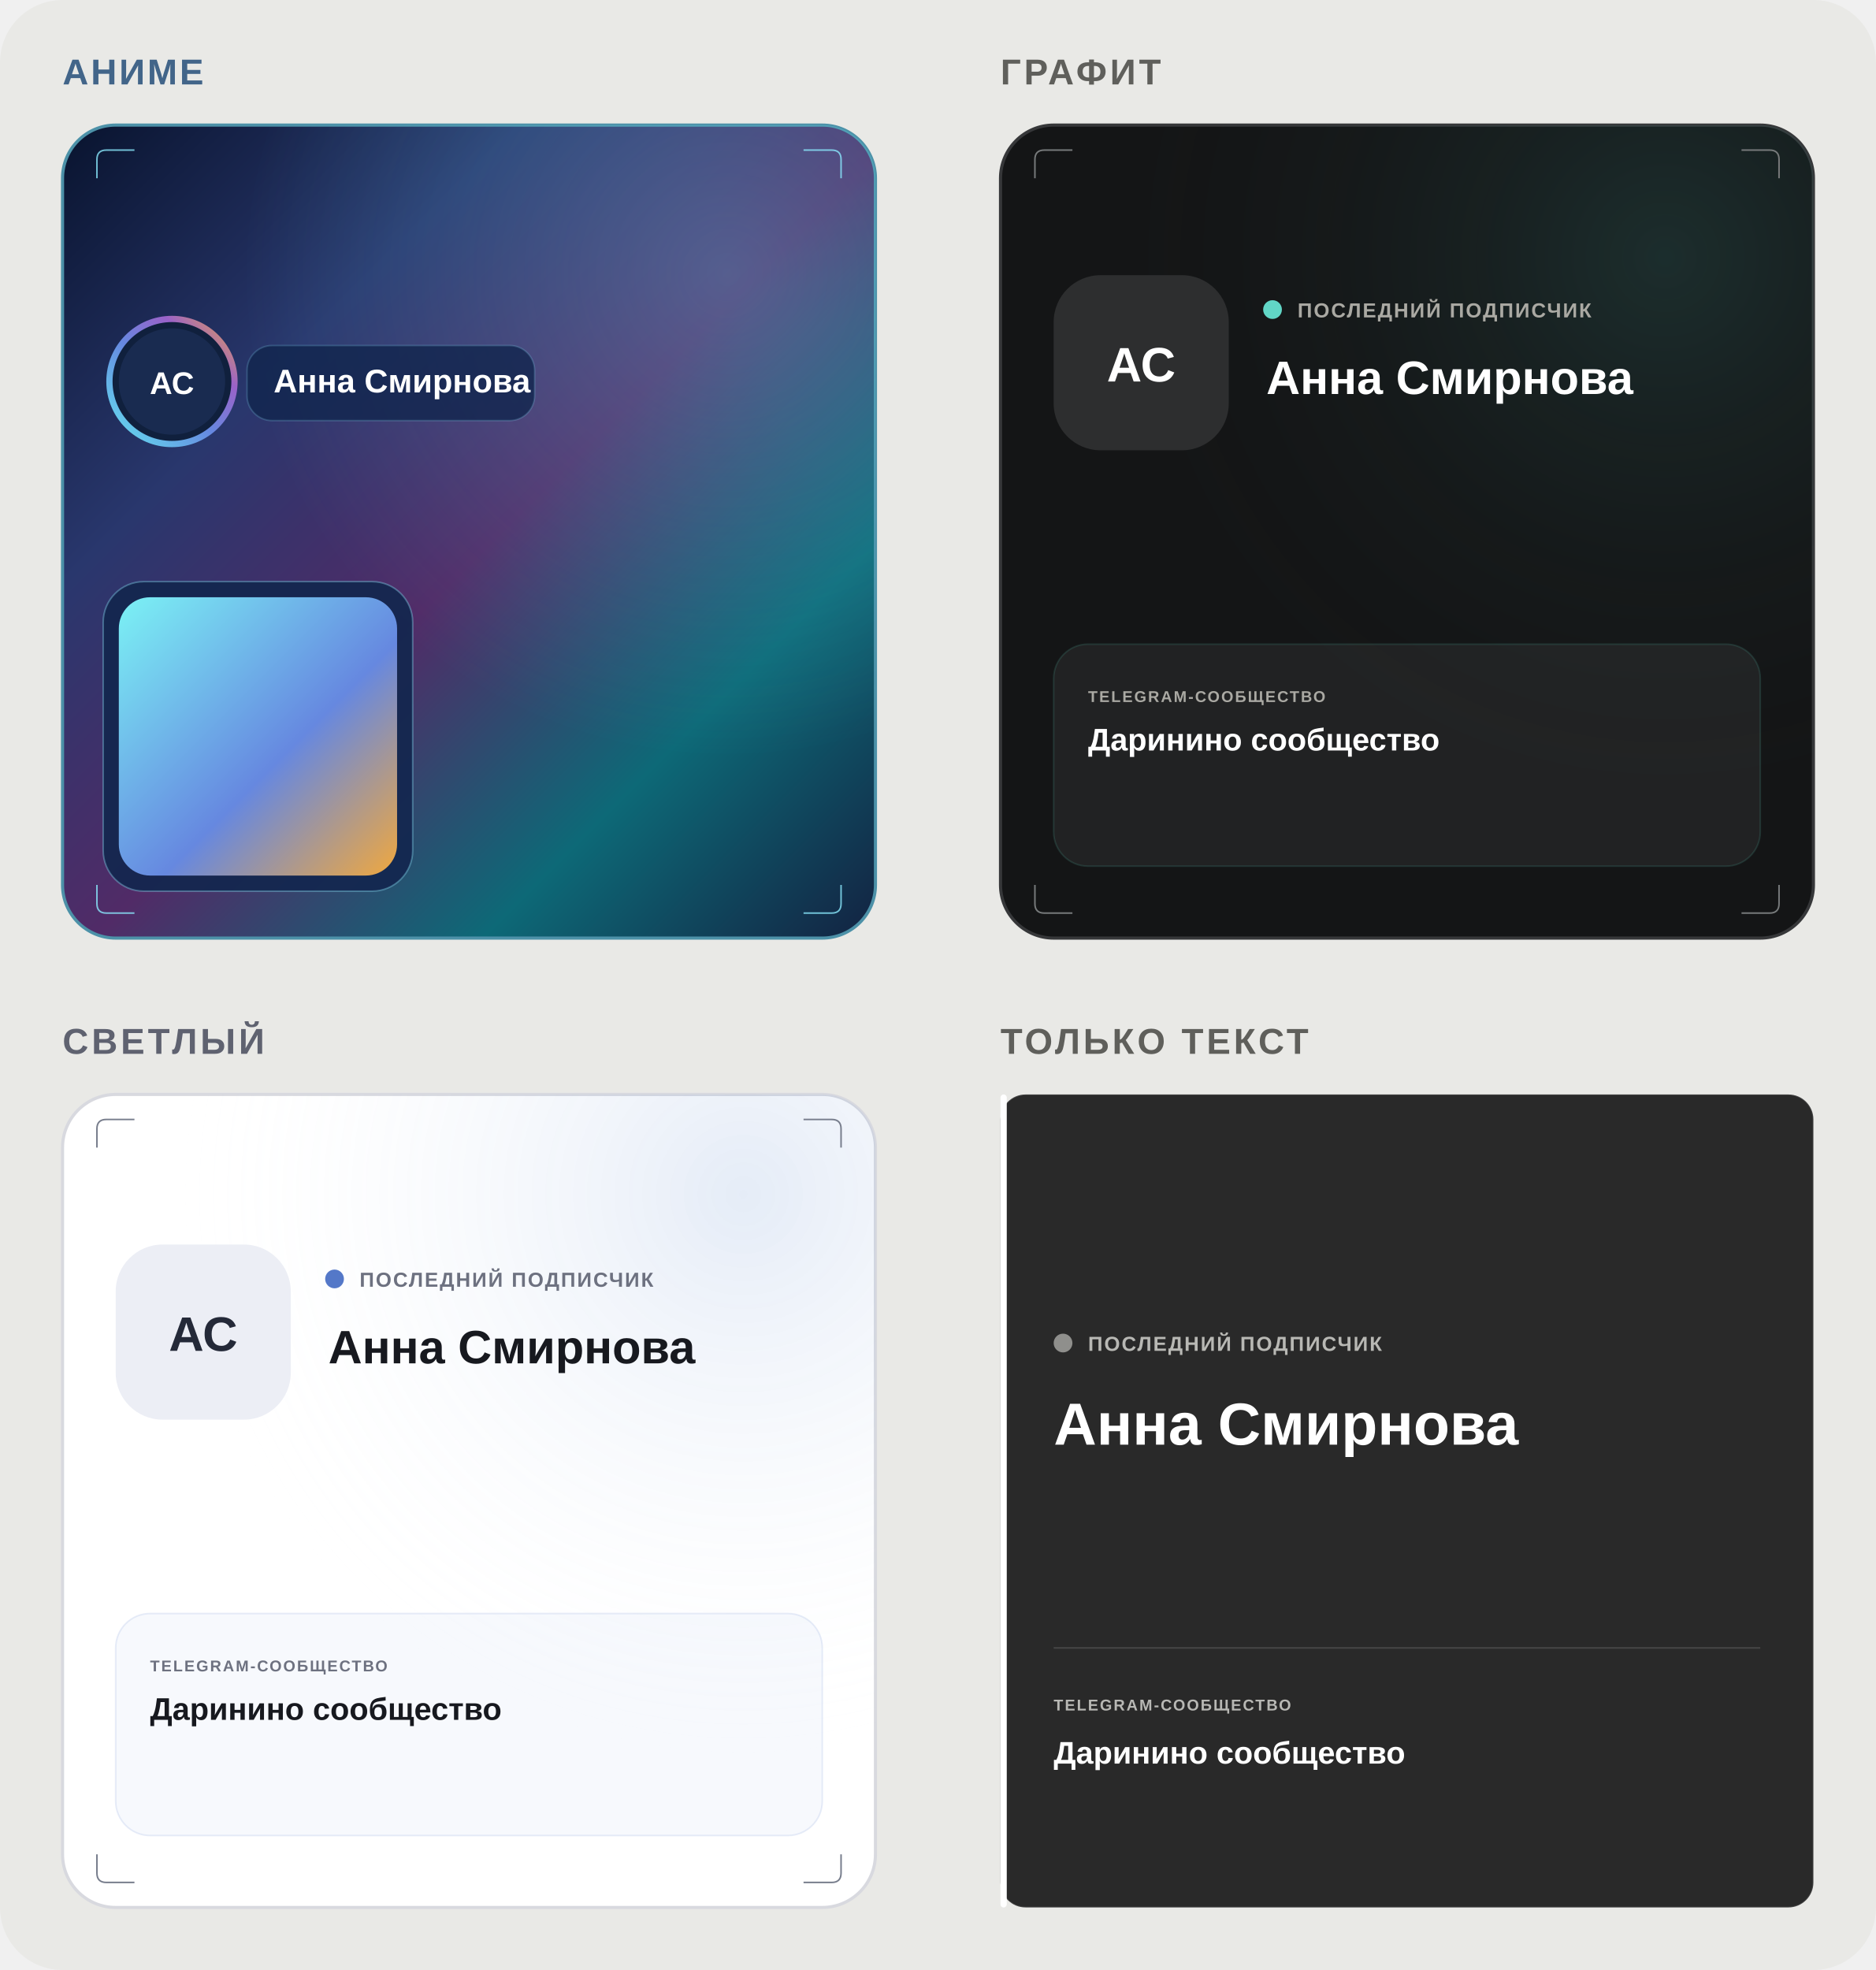
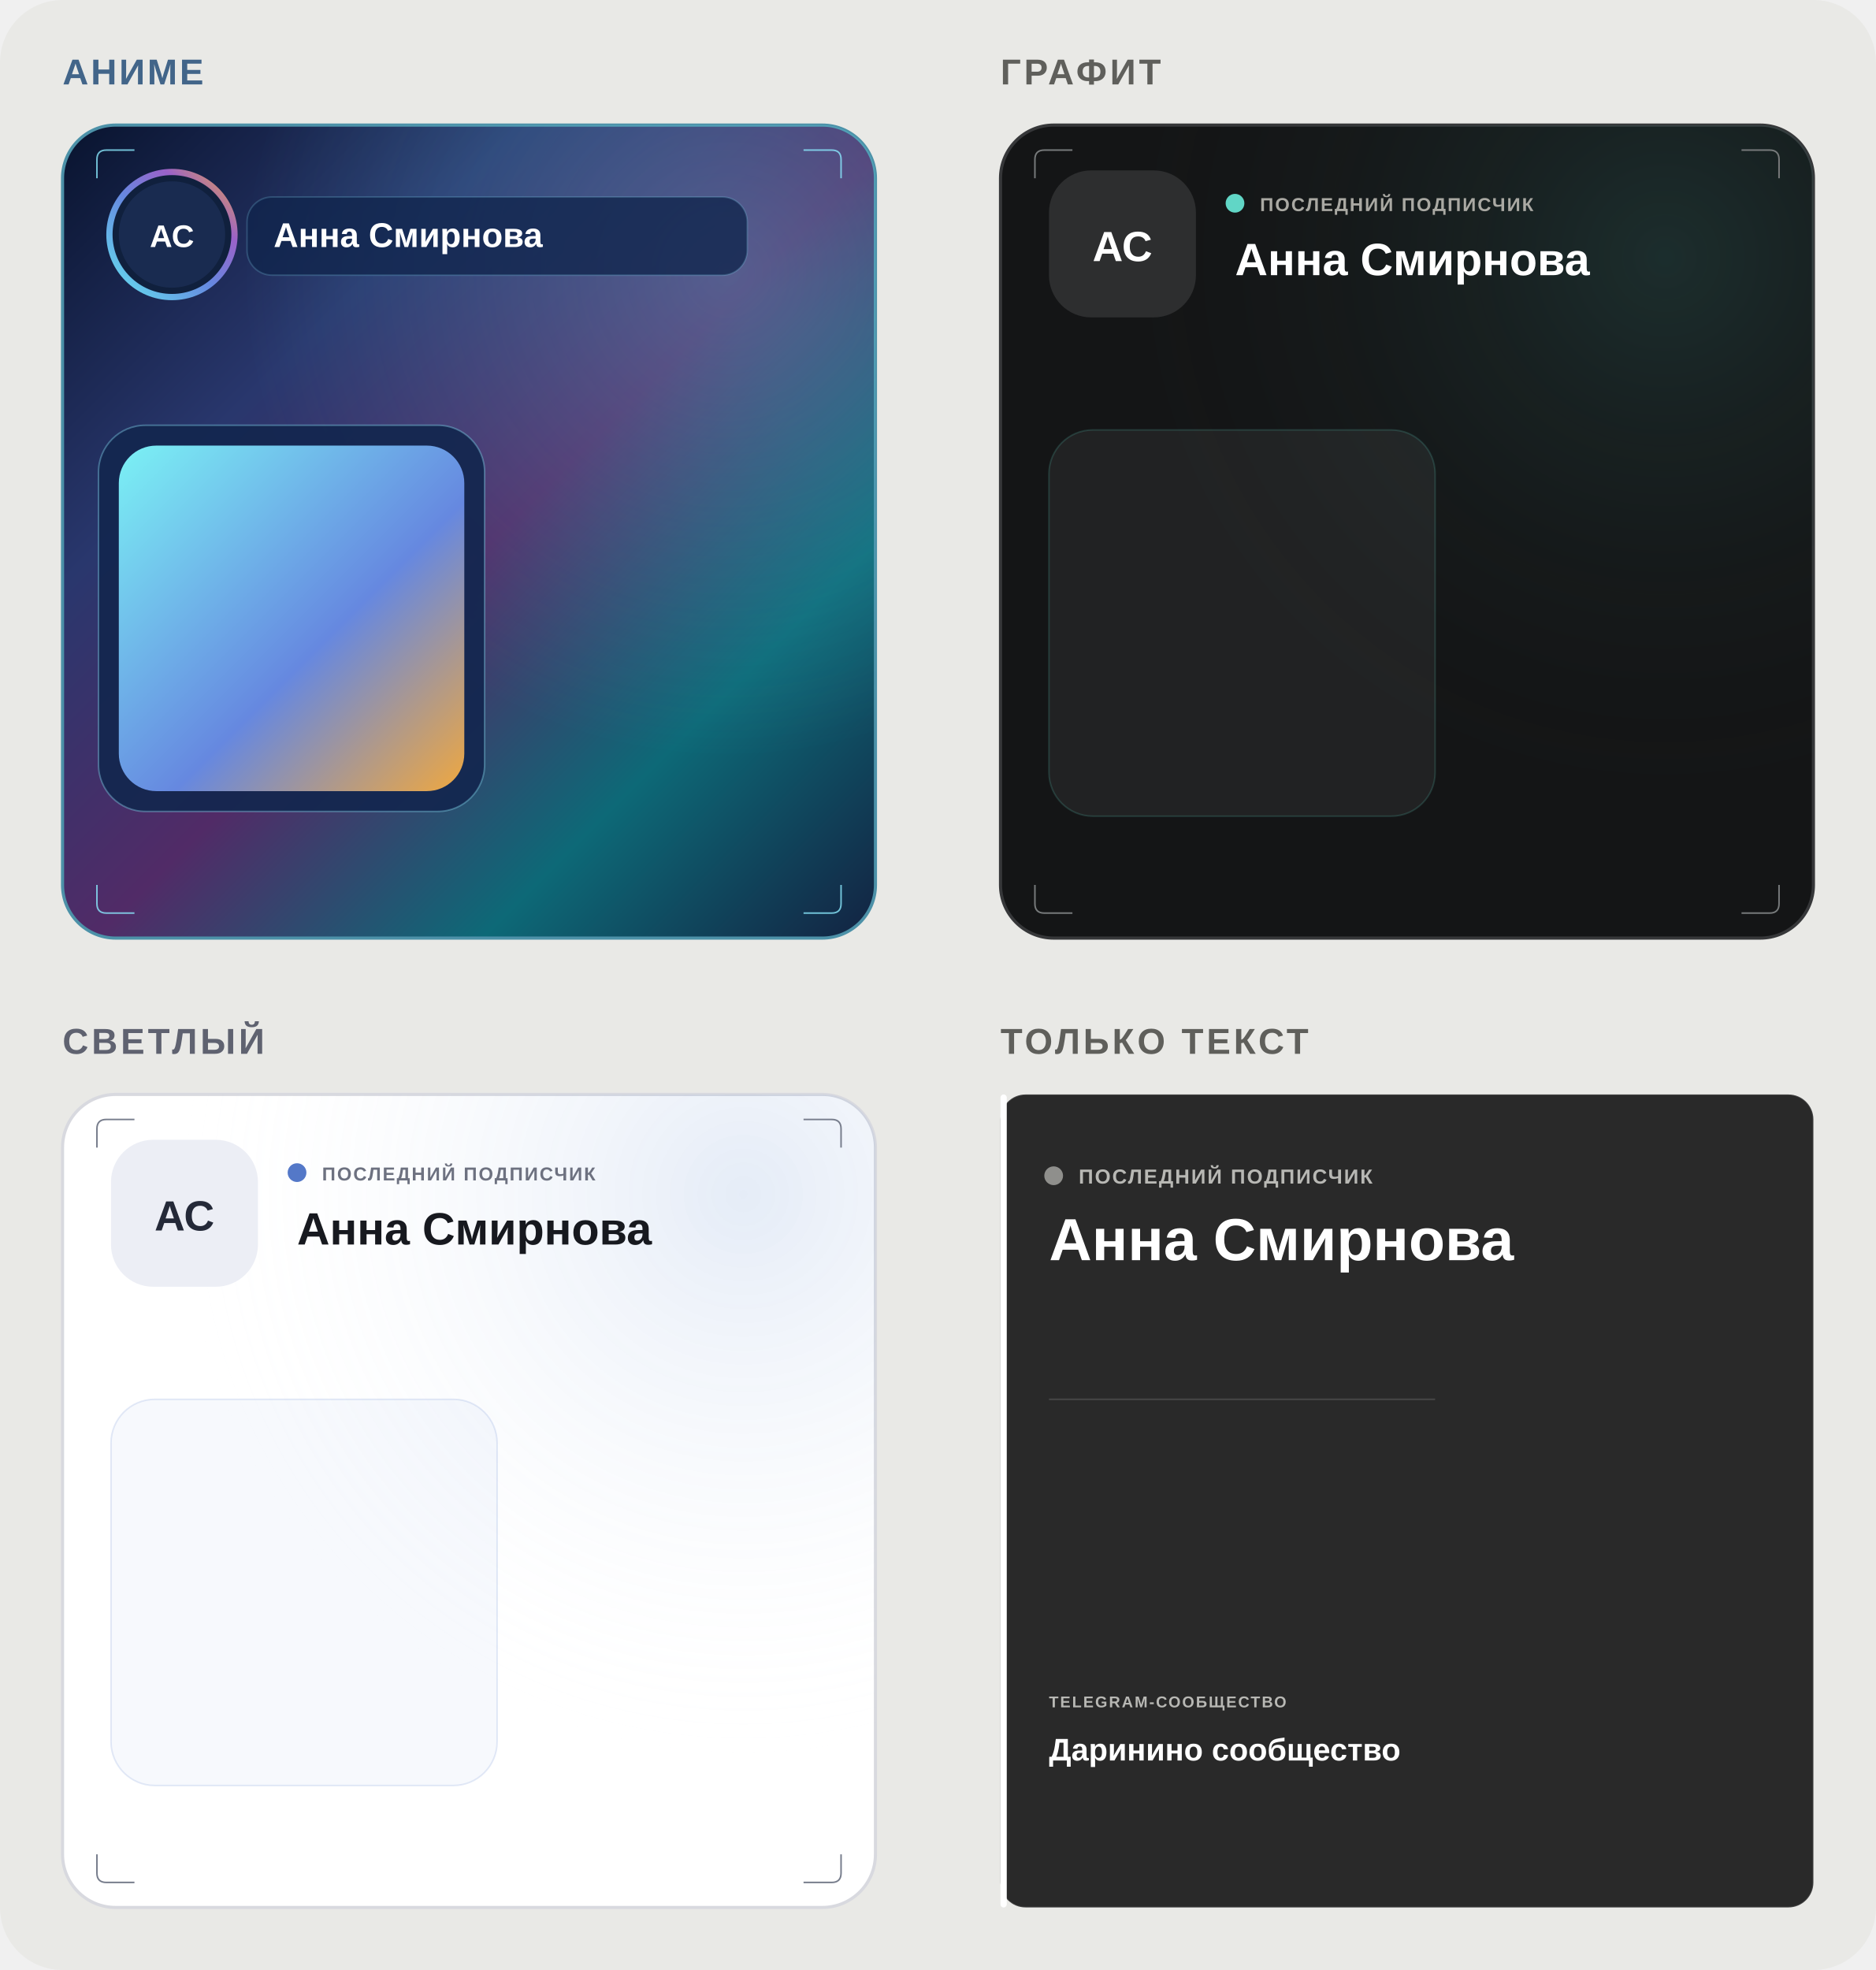
<svg xmlns="http://www.w3.org/2000/svg" width="1200" height="1260" viewBox="0 0 1200 1260">
  <defs>
    <linearGradient id="animeBg" x1="0" y1="0" x2="1" y2="1">
      <stop offset="0" stop-color="#09142f" />
      <stop offset="0.28" stop-color="#29376d" />
      <stop offset="0.52" stop-color="#512b67" />
      <stop offset="0.76" stop-color="#0d6977" />
      <stop offset="1" stop-color="#132342" />
    </linearGradient>
    <radialGradient id="animeGlow" cx="82%" cy="18%" r="60%">
      <stop offset="0" stop-color="#6cebff" stop-opacity="0.26" />
      <stop offset="1" stop-color="#6cebff" stop-opacity="0" />
    </radialGradient>
    <linearGradient id="avatarRing" x1="0" y1="1" x2="1" y2="0">
      <stop offset="0" stop-color="#64e8f1" />
      <stop offset="0.46" stop-color="#6688e0" />
      <stop offset="0.72" stop-color="#9a62c9" />
      <stop offset="1" stop-color="#f0a83f" />
    </linearGradient>
    <linearGradient id="qrFrame" x1="0" y1="0" x2="1" y2="1">
      <stop offset="0" stop-color="#7bf2f5" />
      <stop offset="0.58" stop-color="#6688e0" />
      <stop offset="1" stop-color="#f0a83f" />
    </linearGradient>
    <radialGradient id="graphiteGlow" cx="82%" cy="16%" r="70%">
      <stop offset="0" stop-color="#409e97" stop-opacity="0.18" />
      <stop offset="1" stop-color="#141516" stop-opacity="0" />
    </radialGradient>
    <radialGradient id="paperGlow" cx="84%" cy="12%" r="70%">
      <stop offset="0" stop-color="#5b88cd" stop-opacity="0.16" />
      <stop offset="1" stop-color="#ffffff" stop-opacity="0" />
    </radialGradient>
  </defs>
  <rect width="1200" height="1260" rx="40" fill="#e9e9e6" />
  <g font-family="Segoe UI, Arial, sans-serif">
    <text x="40" y="54" fill="#426589" font-size="23" font-weight="700" letter-spacing="1.5">АНИМЕ</text>
    <g transform="translate(40 80)">
      <rect width="520" height="520" rx="34" fill="url(#animeBg)" stroke="#4c91a8" stroke-width="2" />
      <rect width="520" height="520" rx="34" fill="url(#animeGlow)" />
      <path d="M22 34V22Q22 16 28 16H46M498 34V22Q498 16 492 16H474M22 486V498Q22 504 28 504H46M498 486V498Q498 504 492 504H474" fill="none" stroke="#8cecff" stroke-opacity="0.78" />
-       <circle cx="70" cy="164" r="42" fill="url(#avatarRing)" />
-       <circle cx="70" cy="164" r="36" fill="#192b50" stroke="#10203d" stroke-width="4" />
-       <text x="70" y="172" text-anchor="middle" fill="#fff" font-size="20" font-weight="700">АС</text>
-       <rect x="118" y="141" width="184" height="48" rx="16" fill="#10254c" fill-opacity="0.78" stroke="#8ee8ff" stroke-opacity="0.2" />
-       <text x="135" y="171" fill="#fff" font-size="21" font-weight="720">Анна Смирнова</text>
-       <rect x="26" y="292" width="198" height="198" rx="26" fill="#13264e" fill-opacity="0.92" stroke="#8febff" stroke-opacity="0.35" />
-       <rect x="36" y="302" width="178" height="178" rx="20" fill="url(#qrFrame)" />
+       <circle cx="70" cy="70" r="42" fill="url(#avatarRing)" />
+       <circle cx="70" cy="70" r="36" fill="#192b50" stroke="#10203d" stroke-width="4" />
+       <text x="70" y="78" text-anchor="middle" fill="#fff" font-size="20" font-weight="700">АС</text>
+       <rect x="118" y="46" width="320" height="50" rx="16" fill="#10254c" fill-opacity="0.78" stroke="#8ee8ff" stroke-opacity="0.2" />
+       <text x="135" y="78" fill="#fff" font-size="22" font-weight="720">Анна Смирнова</text>
+       <rect x="23" y="192" width="247" height="247" rx="30" fill="#13264e" fill-opacity="0.92" stroke="#8febff" stroke-opacity="0.35" />
+       <rect x="36" y="205" width="221" height="221" rx="24" fill="url(#qrFrame)" />
    </g>
    <text x="640" y="54" fill="#5f5f5b" font-size="23" font-weight="650" letter-spacing="2">ГРАФИТ</text>
    <g transform="translate(640 80)">
      <rect width="520" height="520" rx="34" fill="#141516" stroke="#363739" stroke-width="2" />
      <rect width="520" height="520" rx="34" fill="url(#graphiteGlow)" />
      <path d="M22 34V22Q22 16 28 16H46M498 34V22Q498 16 492 16H474M22 486V498Q22 504 28 504H46M498 486V498Q498 504 492 504H474" fill="none" stroke="#777a7b" />
-       <rect x="34" y="96" width="112" height="112" rx="30" fill="#2d2e2f" />
-       <text x="90" y="164" text-anchor="middle" fill="#fff" font-size="31" font-weight="700">АС</text>
-       <circle cx="174" cy="118" r="6" fill="#61d6c6" />
-       <text x="190" y="123" fill="#aaa9a3" font-size="13" font-weight="600" letter-spacing="1">ПОСЛЕДНИЙ ПОДПИСЧИК</text>
-       <text x="170" y="172" fill="#fff" font-size="30" font-weight="650">Анна Смирнова</text>
-       <rect x="34" y="332" width="452" height="142" rx="22" fill="#fff" fill-opacity="0.055" stroke="#61d6c6" stroke-opacity="0.14" />
-       <text x="56" y="369" fill="#aaa9a3" font-size="10" font-weight="600" letter-spacing="1">TELEGRAM-СООБЩЕСТВО</text>
-       <text x="56" y="400" fill="#fff" font-size="20" font-weight="650">Даринино сообщество</text>
+       <rect x="31" y="29" width="94" height="94" rx="27" fill="#2d2e2f" />
+       <text x="78" y="87" text-anchor="middle" fill="#fff" font-size="27" font-weight="700">АС</text>
+       <circle cx="150" cy="50" r="6" fill="#61d6c6" />
+       <text x="166" y="55" fill="#aaa9a3" font-size="12" font-weight="600" letter-spacing="1">ПОСЛЕДНИЙ ПОДПИСЧИК</text>
+       <text x="150" y="96" fill="#fff" font-size="29" font-weight="650">Анна Смирнова</text>
+       <rect x="31" y="195" width="247" height="247" rx="28" fill="#fff" fill-opacity="0.055" stroke="#61d6c6" stroke-opacity="0.18" />
    </g>
    <text x="40" y="674" fill="#5f6270" font-size="23" font-weight="650" letter-spacing="2">СВЕТЛЫЙ</text>
    <g transform="translate(40 700)">
      <rect width="520" height="520" rx="34" fill="#fff" stroke="#d8d9df" stroke-width="2" />
      <rect width="520" height="520" rx="34" fill="url(#paperGlow)" />
      <path d="M22 34V22Q22 16 28 16H46M498 34V22Q498 16 492 16H474M22 486V498Q22 504 28 504H46M498 486V498Q498 504 492 504H474" fill="none" stroke="#777d8c" />
-       <rect x="34" y="96" width="112" height="112" rx="30" fill="#eceef5" />
-       <text x="90" y="164" text-anchor="middle" fill="#242938" font-size="31" font-weight="700">АС</text>
-       <circle cx="174" cy="118" r="6" fill="#5478c8" />
-       <text x="190" y="123" fill="#6d7180" font-size="13" font-weight="600" letter-spacing="1">ПОСЛЕДНИЙ ПОДПИСЧИК</text>
-       <text x="170" y="172" fill="#17191f" font-size="30" font-weight="650">Анна Смирнова</text>
-       <rect x="34" y="332" width="452" height="142" rx="22" fill="#5478c8" fill-opacity="0.05" stroke="#5478c8" stroke-opacity="0.13" />
-       <text x="56" y="369" fill="#6d7180" font-size="10" font-weight="600" letter-spacing="1">TELEGRAM-СООБЩЕСТВО</text>
-       <text x="56" y="400" fill="#17191f" font-size="20" font-weight="650">Даринино сообщество</text>
+       <rect x="31" y="29" width="94" height="94" rx="27" fill="#eceef5" />
+       <text x="78" y="87" text-anchor="middle" fill="#242938" font-size="27" font-weight="700">АС</text>
+       <circle cx="150" cy="50" r="6" fill="#5478c8" />
+       <text x="166" y="55" fill="#6d7180" font-size="12" font-weight="600" letter-spacing="1">ПОСЛЕДНИЙ ПОДПИСЧИК</text>
+       <text x="150" y="96" fill="#17191f" font-size="29" font-weight="650">Анна Смирнова</text>
+       <rect x="31" y="195" width="247" height="247" rx="28" fill="#5478c8" fill-opacity="0.05" stroke="#5478c8" stroke-opacity="0.16" />
    </g>
    <text x="640" y="674" fill="#5f5f5b" font-size="23" font-weight="650" letter-spacing="2">ТОЛЬКО ТЕКСТ</text>
    <g transform="translate(640 700)">
      <rect width="520" height="520" rx="16" fill="#151515" fill-opacity="0.9" stroke="#fff" stroke-opacity="0.14" />
      <rect width="4" height="520" rx="2" fill="#fff" />
-       <circle cx="40" cy="159" r="6" fill="#8f8f8c" />
-       <text x="56" y="164" fill="#b8b8b4" font-size="13" font-weight="600" letter-spacing="1">ПОСЛЕДНИЙ ПОДПИСЧИК</text>
-       <text x="34" y="224" fill="#fff" font-size="38" font-weight="650">Анна Смирнова</text>
-       <line x1="34" y1="354" x2="486" y2="354" stroke="#fff" stroke-opacity="0.14" />
-       <text x="34" y="394" fill="#b8b8b4" font-size="10" font-weight="600" letter-spacing="1">TELEGRAM-СООБЩЕСТВО</text>
-       <text x="34" y="428" fill="#fff" font-size="20" font-weight="650">Даринино сообщество</text>
+       <circle cx="34" cy="52" r="6" fill="#8f8f8c" />
+       <text x="50" y="57" fill="#b8b8b4" font-size="13" font-weight="600" letter-spacing="1">ПОСЛЕДНИЙ ПОДПИСЧИК</text>
+       <text x="31" y="106" fill="#fff" font-size="38" font-weight="650">Анна Смирнова</text>
+       <line x1="31" y1="195" x2="278" y2="195" stroke="#fff" stroke-opacity="0.14" />
+       <text x="31" y="392" fill="#b8b8b4" font-size="10" font-weight="600" letter-spacing="1">TELEGRAM-СООБЩЕСТВО</text>
+       <text x="31" y="426" fill="#fff" font-size="20" font-weight="650">Даринино сообщество</text>
    </g>
  </g>
</svg>
